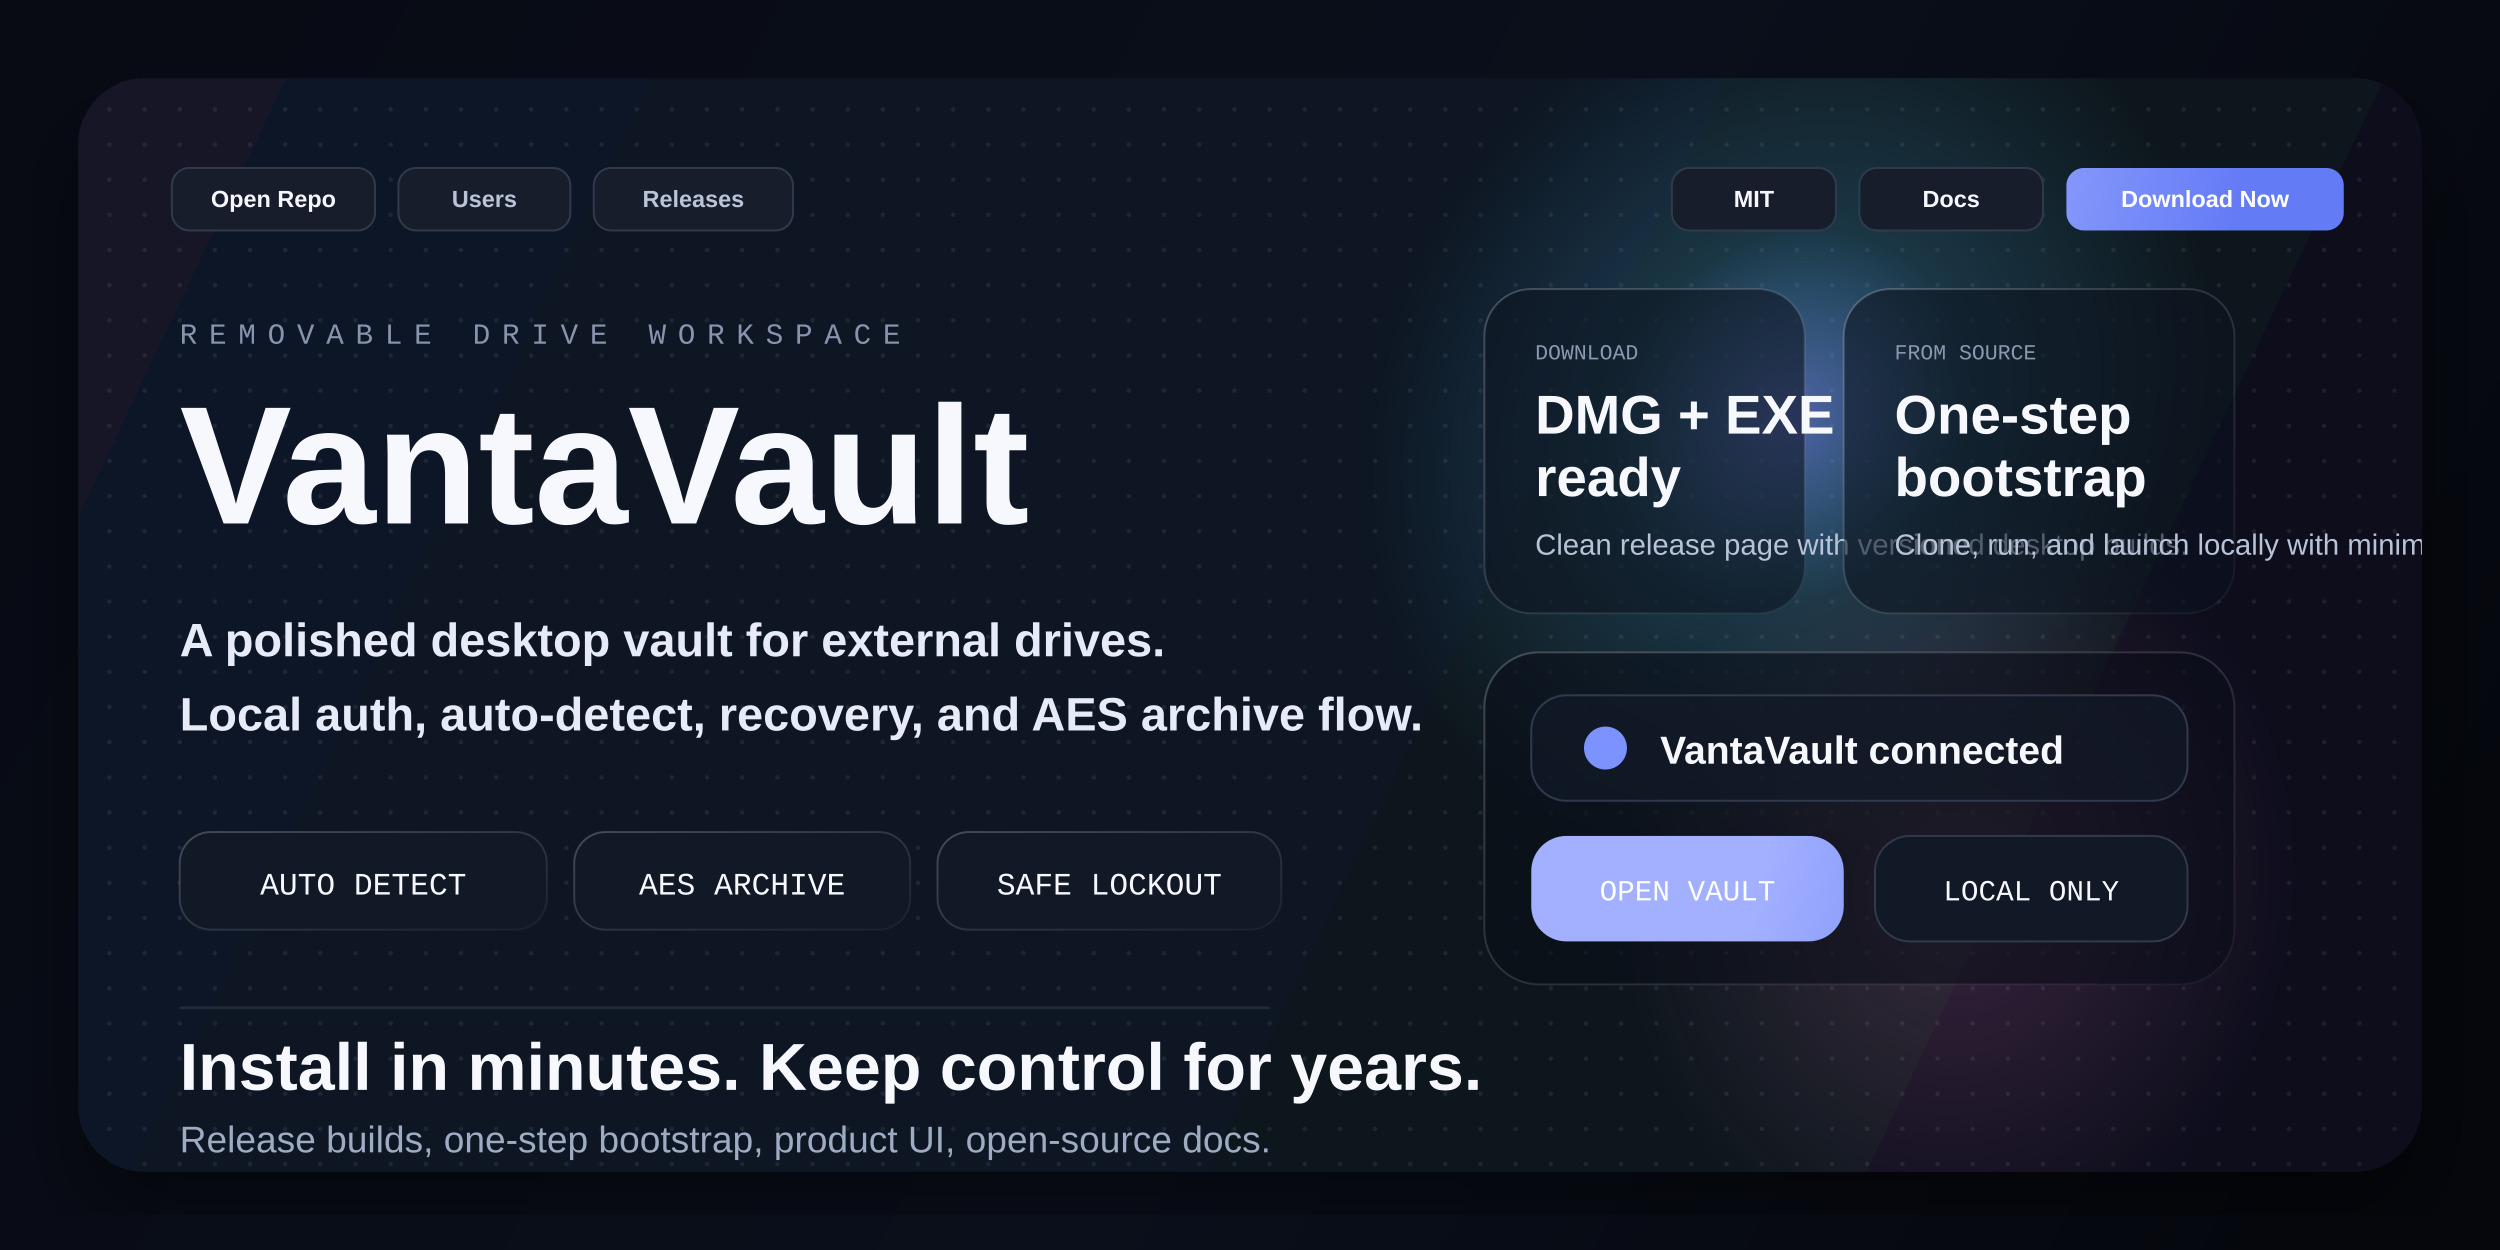
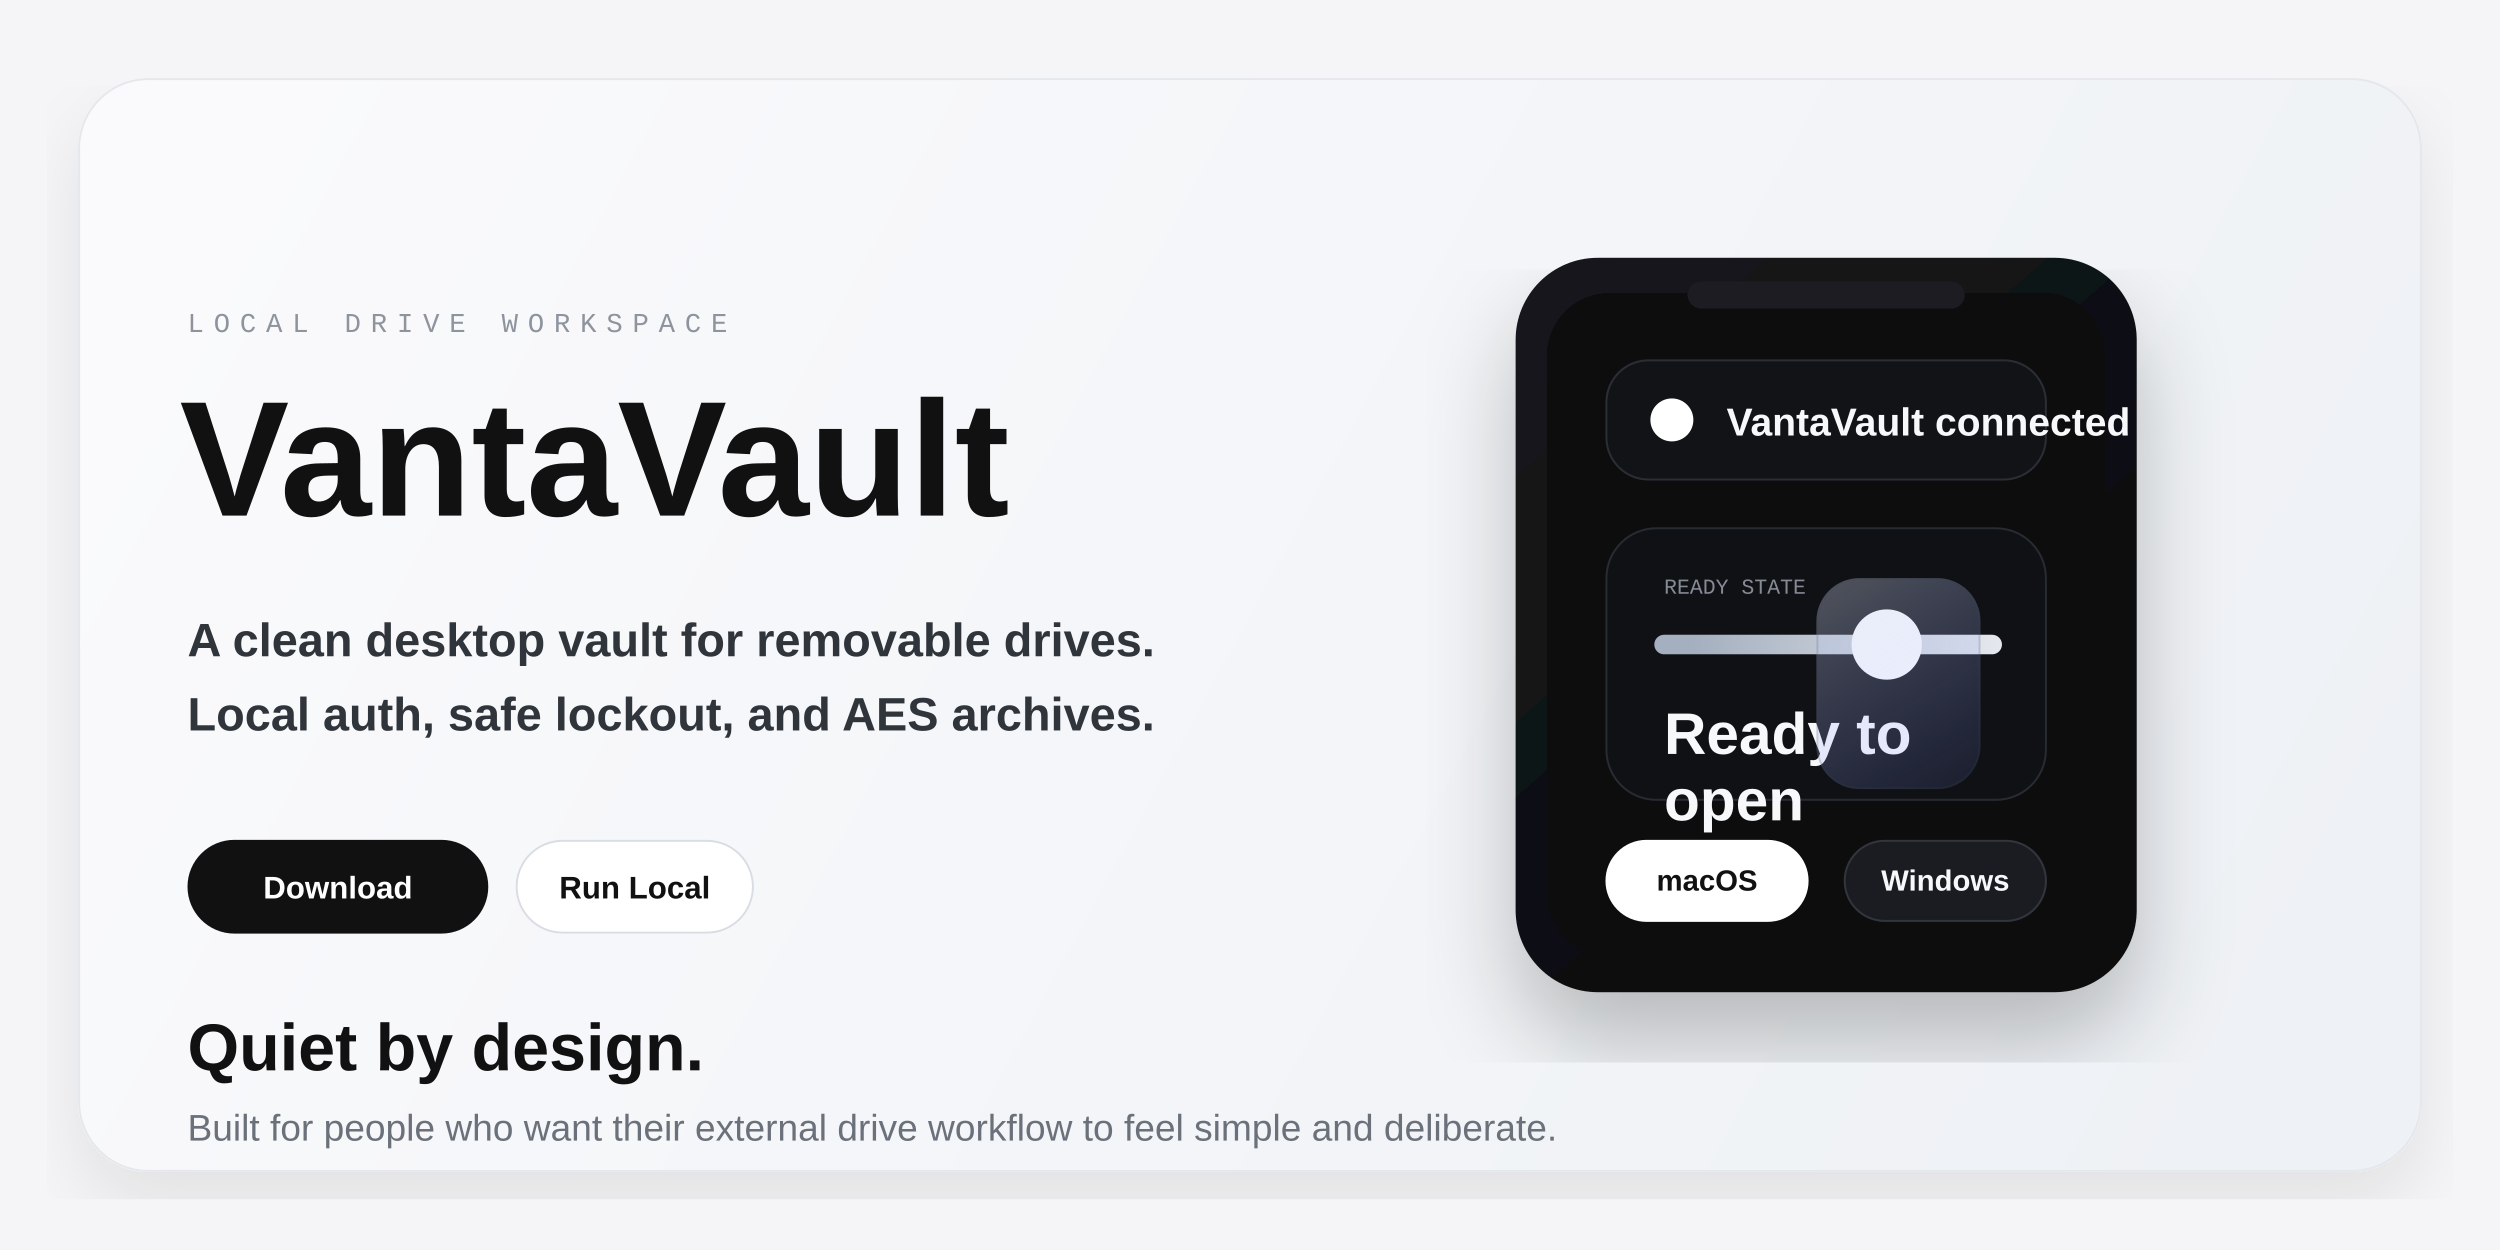
<svg xmlns="http://www.w3.org/2000/svg" width="1280" height="640" viewBox="0 0 1280 640" fill="none">
  <defs>
-     <linearGradient id="bg" x1="90" y1="48" x2="1180" y2="612" gradientUnits="userSpaceOnUse">
-       <stop stop-color="#080B14" />
-       <stop offset="0.55" stop-color="#0A0F1B" />
-       <stop offset="1" stop-color="#05070D" />
+     <linearGradient id="bg" x1="120" y1="48" x2="1148" y2="604" gradientUnits="userSpaceOnUse">
+       <stop stop-color="#FAFAFC" />
+       <stop offset="1" stop-color="#EEF1F5" />
    </linearGradient>
-     <linearGradient id="surface" x1="56" y1="42" x2="1226" y2="596" gradientUnits="userSpaceOnUse">
-       <stop stop-color="#121827" />
-       <stop offset="1" stop-color="#0A101A" />
+     <linearGradient id="deviceBody" x1="800" y1="138" x2="1104" y2="486" gradientUnits="userSpaceOnUse">
+       <stop stop-color="#17181C" />
+       <stop offset="1" stop-color="#07080A" />
    </linearGradient>
-     <linearGradient id="primary" x1="976" y1="86" x2="1142" y2="120" gradientUnits="userSpaceOnUse">
-       <stop stop-color="#A2B0FF" />
-       <stop offset="1" stop-color="#647BF6" />
+     <linearGradient id="screenGlow" x1="910" y1="228" x2="1012" y2="394" gradientUnits="userSpaceOnUse">
+       <stop stop-color="#FFFFFF" stop-opacity="0.62" />
+       <stop offset="0.38" stop-color="#C8D2E6" stop-opacity="0.34" />
+       <stop offset="1" stop-color="#7C92FF" stop-opacity="0.12" />
    </linearGradient>
-     <linearGradient id="glassStroke" x1="0" y1="0" x2="1" y2="1">
-       <stop stop-color="#FFFFFF" stop-opacity="0.22" />
-       <stop offset="1" stop-color="#FFFFFF" stop-opacity="0.04" />
+     <linearGradient id="track" x1="866" y1="296" x2="1028" y2="296" gradientUnits="userSpaceOnUse">
+       <stop stop-color="#A4AFBF" />
+       <stop offset="1" stop-color="#E6E9EE" />
    </linearGradient>
-     <radialGradient id="glowA" cx="0" cy="0" r="1" gradientUnits="userSpaceOnUse" gradientTransform="translate(916 214) rotate(124) scale(240 206)">
-       <stop stop-color="#7C92FF" stop-opacity="0.62" />
-       <stop offset="0.42" stop-color="#56C8FF" stop-opacity="0.18" />
-       <stop offset="1" stop-color="#56C8FF" stop-opacity="0" />
-     </radialGradient>
-     <radialGradient id="glowB" cx="0" cy="0" r="1" gradientUnits="userSpaceOnUse" gradientTransform="translate(1004 454) rotate(102) scale(196 174)">
-       <stop stop-color="#FF8FD5" stop-opacity="0.18" />
-       <stop offset="1" stop-color="#FF8FD5" stop-opacity="0" />
-     </radialGradient>
-     <pattern id="dots" x="0" y="0" width="18" height="18" patternUnits="userSpaceOnUse">
-       <circle cx="2" cy="2" r="1.15" fill="#E5EBFF" opacity="0.08" />
-     </pattern>
-     <filter id="shadow" x="16" y="20" width="1248" height="602" filterUnits="userSpaceOnUse" color-interpolation-filters="sRGB">
-       <feDropShadow dx="0" dy="24" stdDeviation="24" flood-color="#000000" flood-opacity="0.44" />
+     <filter id="deviceShadow" x="730" y="112" width="420" height="432" filterUnits="userSpaceOnUse" color-interpolation-filters="sRGB">
+       <feDropShadow dx="0" dy="26" stdDeviation="24" flood-color="#000000" flood-opacity="0.24" />
    </filter>
-     <clipPath id="clip">
-       <rect x="40" y="40" width="1200" height="560" rx="34" />
-     </clipPath>
+     <filter id="boardShadow" x="24" y="26" width="1232" height="588" filterUnits="userSpaceOnUse" color-interpolation-filters="sRGB">
+       <feDropShadow dx="0" dy="18" stdDeviation="18" flood-color="#0B0F14" flood-opacity="0.08" />
+     </filter>
  </defs>
-   <rect width="1280" height="640" fill="url(#bg)" />
-   <g filter="url(#shadow)">
-     <rect x="40" y="40" width="1200" height="560" rx="34" fill="url(#surface)" />
+   <rect width="1280" height="640" fill="#F5F5F7" />
+   <g filter="url(#boardShadow)">
+     <rect x="40" y="40" width="1200" height="560" rx="36" fill="url(#bg)" />
+     <rect x="40.5" y="40.5" width="1199" height="559" rx="35.5" stroke="#E4E7EB" />
  </g>
-   <g clip-path="url(#clip)">
-     <rect x="40" y="40" width="1200" height="560" rx="34" fill="url(#dots)" />
-     <rect x="40" y="40" width="1200" height="560" rx="34" fill="url(#glowA)" />
-     <rect x="40" y="40" width="1200" height="560" rx="34" fill="url(#glowB)" />
-     <rect x="88" y="86" width="104" height="32" rx="9" fill="#171D2A" stroke="#313A4D" />
-     <text x="140" y="106" fill="#F6F8FD" font-size="12" font-weight="600" text-anchor="middle" font-family="Arial, Helvetica, sans-serif">Open Repo</text>
-     <rect x="204" y="86" width="88" height="32" rx="9" fill="#171D2A" stroke="#313A4D" />
-     <text x="248" y="106" fill="#BAC4D9" font-size="12" font-weight="600" text-anchor="middle" font-family="Arial, Helvetica, sans-serif">Users</text>
-     <rect x="304" y="86" width="102" height="32" rx="9" fill="#171D2A" stroke="#313A4D" />
-     <text x="355" y="106" fill="#BAC4D9" font-size="12" font-weight="600" text-anchor="middle" font-family="Arial, Helvetica, sans-serif">Releases</text>
-     <rect x="856" y="86" width="84" height="32" rx="9" fill="#171D2A" stroke="#313A4D" />
-     <text x="898" y="106" fill="#F6F8FD" font-size="12" font-weight="600" text-anchor="middle" font-family="Arial, Helvetica, sans-serif">MIT</text>
-     <rect x="952" y="86" width="94" height="32" rx="9" fill="#171D2A" stroke="#313A4D" />
-     <text x="999" y="106" fill="#F6F8FD" font-size="12" font-weight="600" text-anchor="middle" font-family="Arial, Helvetica, sans-serif">Docs</text>
-     <rect x="1058" y="86" width="142" height="32" rx="9" fill="url(#primary)" />
-     <text x="1129" y="106" fill="#FFFFFF" font-size="12" font-weight="700" text-anchor="middle" font-family="Arial, Helvetica, sans-serif">Download Now</text>
-     <text x="92" y="176" fill="#8893AD" font-size="15" letter-spacing="6" font-family="Courier New, Menlo, monospace">REMOVABLE DRIVE WORKSPACE</text>
-     <text x="92" y="268" fill="#F6F8FD" font-size="86" font-weight="700" font-family="Arial, Helvetica, sans-serif">VantaVault</text>
-     <text x="92" y="336" fill="#E7EBF7" font-size="24" font-weight="600" font-family="Arial, Helvetica, sans-serif">
-       <tspan x="92" dy="0">A polished desktop vault for external drives.</tspan>
-       <tspan x="92" dy="38">Local auth, auto-detect, recovery, and AES archive flow.</tspan>
-     </text>
-     <rect x="92" y="426" width="188" height="50" rx="16" fill="#121926" stroke="url(#glassStroke)" />
-     <text x="186" y="458" fill="#F6F8FD" font-size="16" text-anchor="middle" font-family="Courier New, Menlo, monospace">AUTO DETECT</text>
-     <rect x="294" y="426" width="172" height="50" rx="16" fill="#121926" stroke="url(#glassStroke)" />
-     <text x="380" y="458" fill="#F6F8FD" font-size="16" text-anchor="middle" font-family="Courier New, Menlo, monospace">AES ARCHIVE</text>
-     <rect x="480" y="426" width="176" height="50" rx="16" fill="#121926" stroke="url(#glassStroke)" />
-     <text x="568" y="458" fill="#F6F8FD" font-size="16" text-anchor="middle" font-family="Courier New, Menlo, monospace">SAFE LOCKOUT</text>
-     <path d="M92 516H650" stroke="#212A3B" stroke-width="1.4" />
-     <text x="92" y="558" fill="#F6F8FD" font-size="34" font-weight="700" font-family="Arial, Helvetica, sans-serif">Install in minutes. Keep control for years.</text>
-     <text x="92" y="590" fill="#9EABC3" font-size="19" font-family="Arial, Helvetica, sans-serif">Release builds, one-step bootstrap, product UI, open-source docs.</text>
-     <rect x="760" y="148" width="164" height="166" rx="24" fill="rgba(13,19,31,0.58)" stroke="url(#glassStroke)" />
-     <text x="786" y="184" fill="#8D97AF" font-size="11" font-family="Courier New, Menlo, monospace">DOWNLOAD</text>
-     <text x="786" y="222" fill="#F6F8FD" font-size="28" font-weight="700" font-family="Arial, Helvetica, sans-serif">
-       <tspan x="786" dy="0">DMG + EXE</tspan>
-       <tspan x="786" dy="32">ready</tspan>
-     </text>
-     <text x="786" y="284" fill="#B9C3D8" font-size="15" font-family="Arial, Helvetica, sans-serif">Clean release page with versioned desktop builds.</text>
-     <rect x="944" y="148" width="200" height="166" rx="24" fill="rgba(13,19,31,0.58)" stroke="url(#glassStroke)" />
-     <text x="970" y="184" fill="#8D97AF" font-size="11" font-family="Courier New, Menlo, monospace">FROM SOURCE</text>
-     <text x="970" y="222" fill="#F6F8FD" font-size="28" font-weight="700" font-family="Arial, Helvetica, sans-serif">
-       <tspan x="970" dy="0">One-step</tspan>
-       <tspan x="970" dy="32">bootstrap</tspan>
-     </text>
-     <text x="970" y="284" fill="#B9C3D8" font-size="15" font-family="Arial, Helvetica, sans-serif">Clone, run, and launch locally with minimal setup.</text>
-     <rect x="760" y="334" width="384" height="170" rx="28" fill="rgba(10,14,24,0.56)" stroke="url(#glassStroke)" />
-     <rect x="784" y="356" width="336" height="54" rx="18" fill="rgba(18,25,39,0.72)" stroke="#313A4D" />
-     <circle cx="822" cy="383" r="11" fill="#7C92FF" />
-     <text x="850" y="391" fill="#F6F8FD" font-size="20" font-weight="700" font-family="Arial, Helvetica, sans-serif">VantaVault connected</text>
-     <rect x="784" y="428" width="160" height="54" rx="18" fill="url(#primary)" />
-     <text x="864" y="461" fill="#FFFFFF" font-size="15" text-anchor="middle" font-family="Courier New, Menlo, monospace">OPEN VAULT</text>
-     <rect x="960" y="428" width="160" height="54" rx="18" fill="#111826" stroke="#303A4B" />
-     <text x="1040" y="461" fill="#F6F8FD" font-size="15" text-anchor="middle" font-family="Courier New, Menlo, monospace">LOCAL ONLY</text>
+   <text x="96" y="170" fill="#8E949E" font-size="14" letter-spacing="5" font-family="Courier New, Menlo, monospace">LOCAL DRIVE WORKSPACE</text>
+   <text x="92" y="264" fill="#111111" font-size="84" font-weight="700" font-family="Arial, Helvetica, sans-serif">VantaVault</text>
+   <text x="96" y="336" fill="#30353C" font-size="24" font-weight="600" font-family="Arial, Helvetica, sans-serif">
+     <tspan x="96" dy="0">A clean desktop vault for removable drives.</tspan>
+     <tspan x="96" dy="38">Local auth, safe lockout, and AES archives.</tspan>
+   </text>
+   <rect x="96" y="430" width="154" height="48" rx="24" fill="#111111" />
+   <text x="173" y="460" fill="#FFFFFF" font-size="16" font-weight="600" text-anchor="middle" font-family="Arial, Helvetica, sans-serif">Download</text>
+   <rect x="264" y="430" width="122" height="48" rx="24" fill="#FFFFFF" />
+   <rect x="264.5" y="430.5" width="121" height="47" rx="23.5" stroke="#D8DDE4" />
+   <text x="325" y="460" fill="#111111" font-size="16" font-weight="600" text-anchor="middle" font-family="Arial, Helvetica, sans-serif">Run Local</text>
+   <text x="96" y="548" fill="#111111" font-size="34" font-weight="700" font-family="Arial, Helvetica, sans-serif">Quiet by design.</text>
+   <text x="96" y="584" fill="#6B717B" font-size="19" font-family="Arial, Helvetica, sans-serif">Built for people who want their external drive workflow to feel simple and deliberate.</text>
+   <g filter="url(#deviceShadow)">
+     <rect x="776" y="132" width="318" height="376" rx="42" fill="url(#deviceBody)" />
+     <rect x="792" y="150" width="286" height="340" rx="32" fill="#0C0D10" />
+     <rect x="864" y="144" width="142" height="14" rx="7" fill="#1A1C20" />
  </g>
+   <rect x="822" y="184" width="226" height="62" rx="22" fill="#121317" />
+   <rect x="822.5" y="184.5" width="225" height="61" rx="21.5" stroke="#2A2E35" />
+   <circle cx="856" cy="215" r="11" fill="#FFFFFF" />
+   <text x="884" y="223" fill="#F7F8FA" font-size="20" font-weight="700" font-family="Arial, Helvetica, sans-serif">VantaVault connected</text>
+   <rect x="822" y="270" width="226" height="140" rx="26" fill="#101115" />
+   <rect x="822.5" y="270.5" width="225" height="139" rx="25.5" stroke="#272B32" />
+   <text x="852" y="304" fill="#858B95" font-size="11" font-family="Courier New, Menlo, monospace">READY STATE</text>
+   <path d="M852 330H1020" stroke="url(#track)" stroke-width="10" stroke-linecap="round" />
+   <circle cx="966" cy="330" r="18" fill="#FFFFFF" />
+   <text x="852" y="386" fill="#F7F8FA" font-size="30" font-weight="700" font-family="Arial, Helvetica, sans-serif">
+     <tspan x="852" dy="0">Ready to</tspan>
+     <tspan x="852" dy="34">open</tspan>
+   </text>
+   <rect x="930" y="296" width="84" height="108" rx="22" fill="url(#screenGlow)" />
+   <rect x="930.5" y="296.5" width="83" height="107" rx="21.5" stroke="#3B4350" stroke-opacity="0.18" />
+   <rect x="822" y="430" width="104" height="42" rx="21" fill="#FFFFFF" />
+   <text x="874" y="456" fill="#111111" font-size="15" font-weight="600" text-anchor="middle" font-family="Arial, Helvetica, sans-serif">macOS</text>
+   <rect x="944" y="430" width="104" height="42" rx="21" fill="#1A1C21" />
+   <rect x="944.5" y="430.5" width="103" height="41" rx="20.5" stroke="#31353C" />
+   <text x="996" y="456" fill="#F7F8FA" font-size="15" font-weight="600" text-anchor="middle" font-family="Arial, Helvetica, sans-serif">Windows</text>
</svg>
